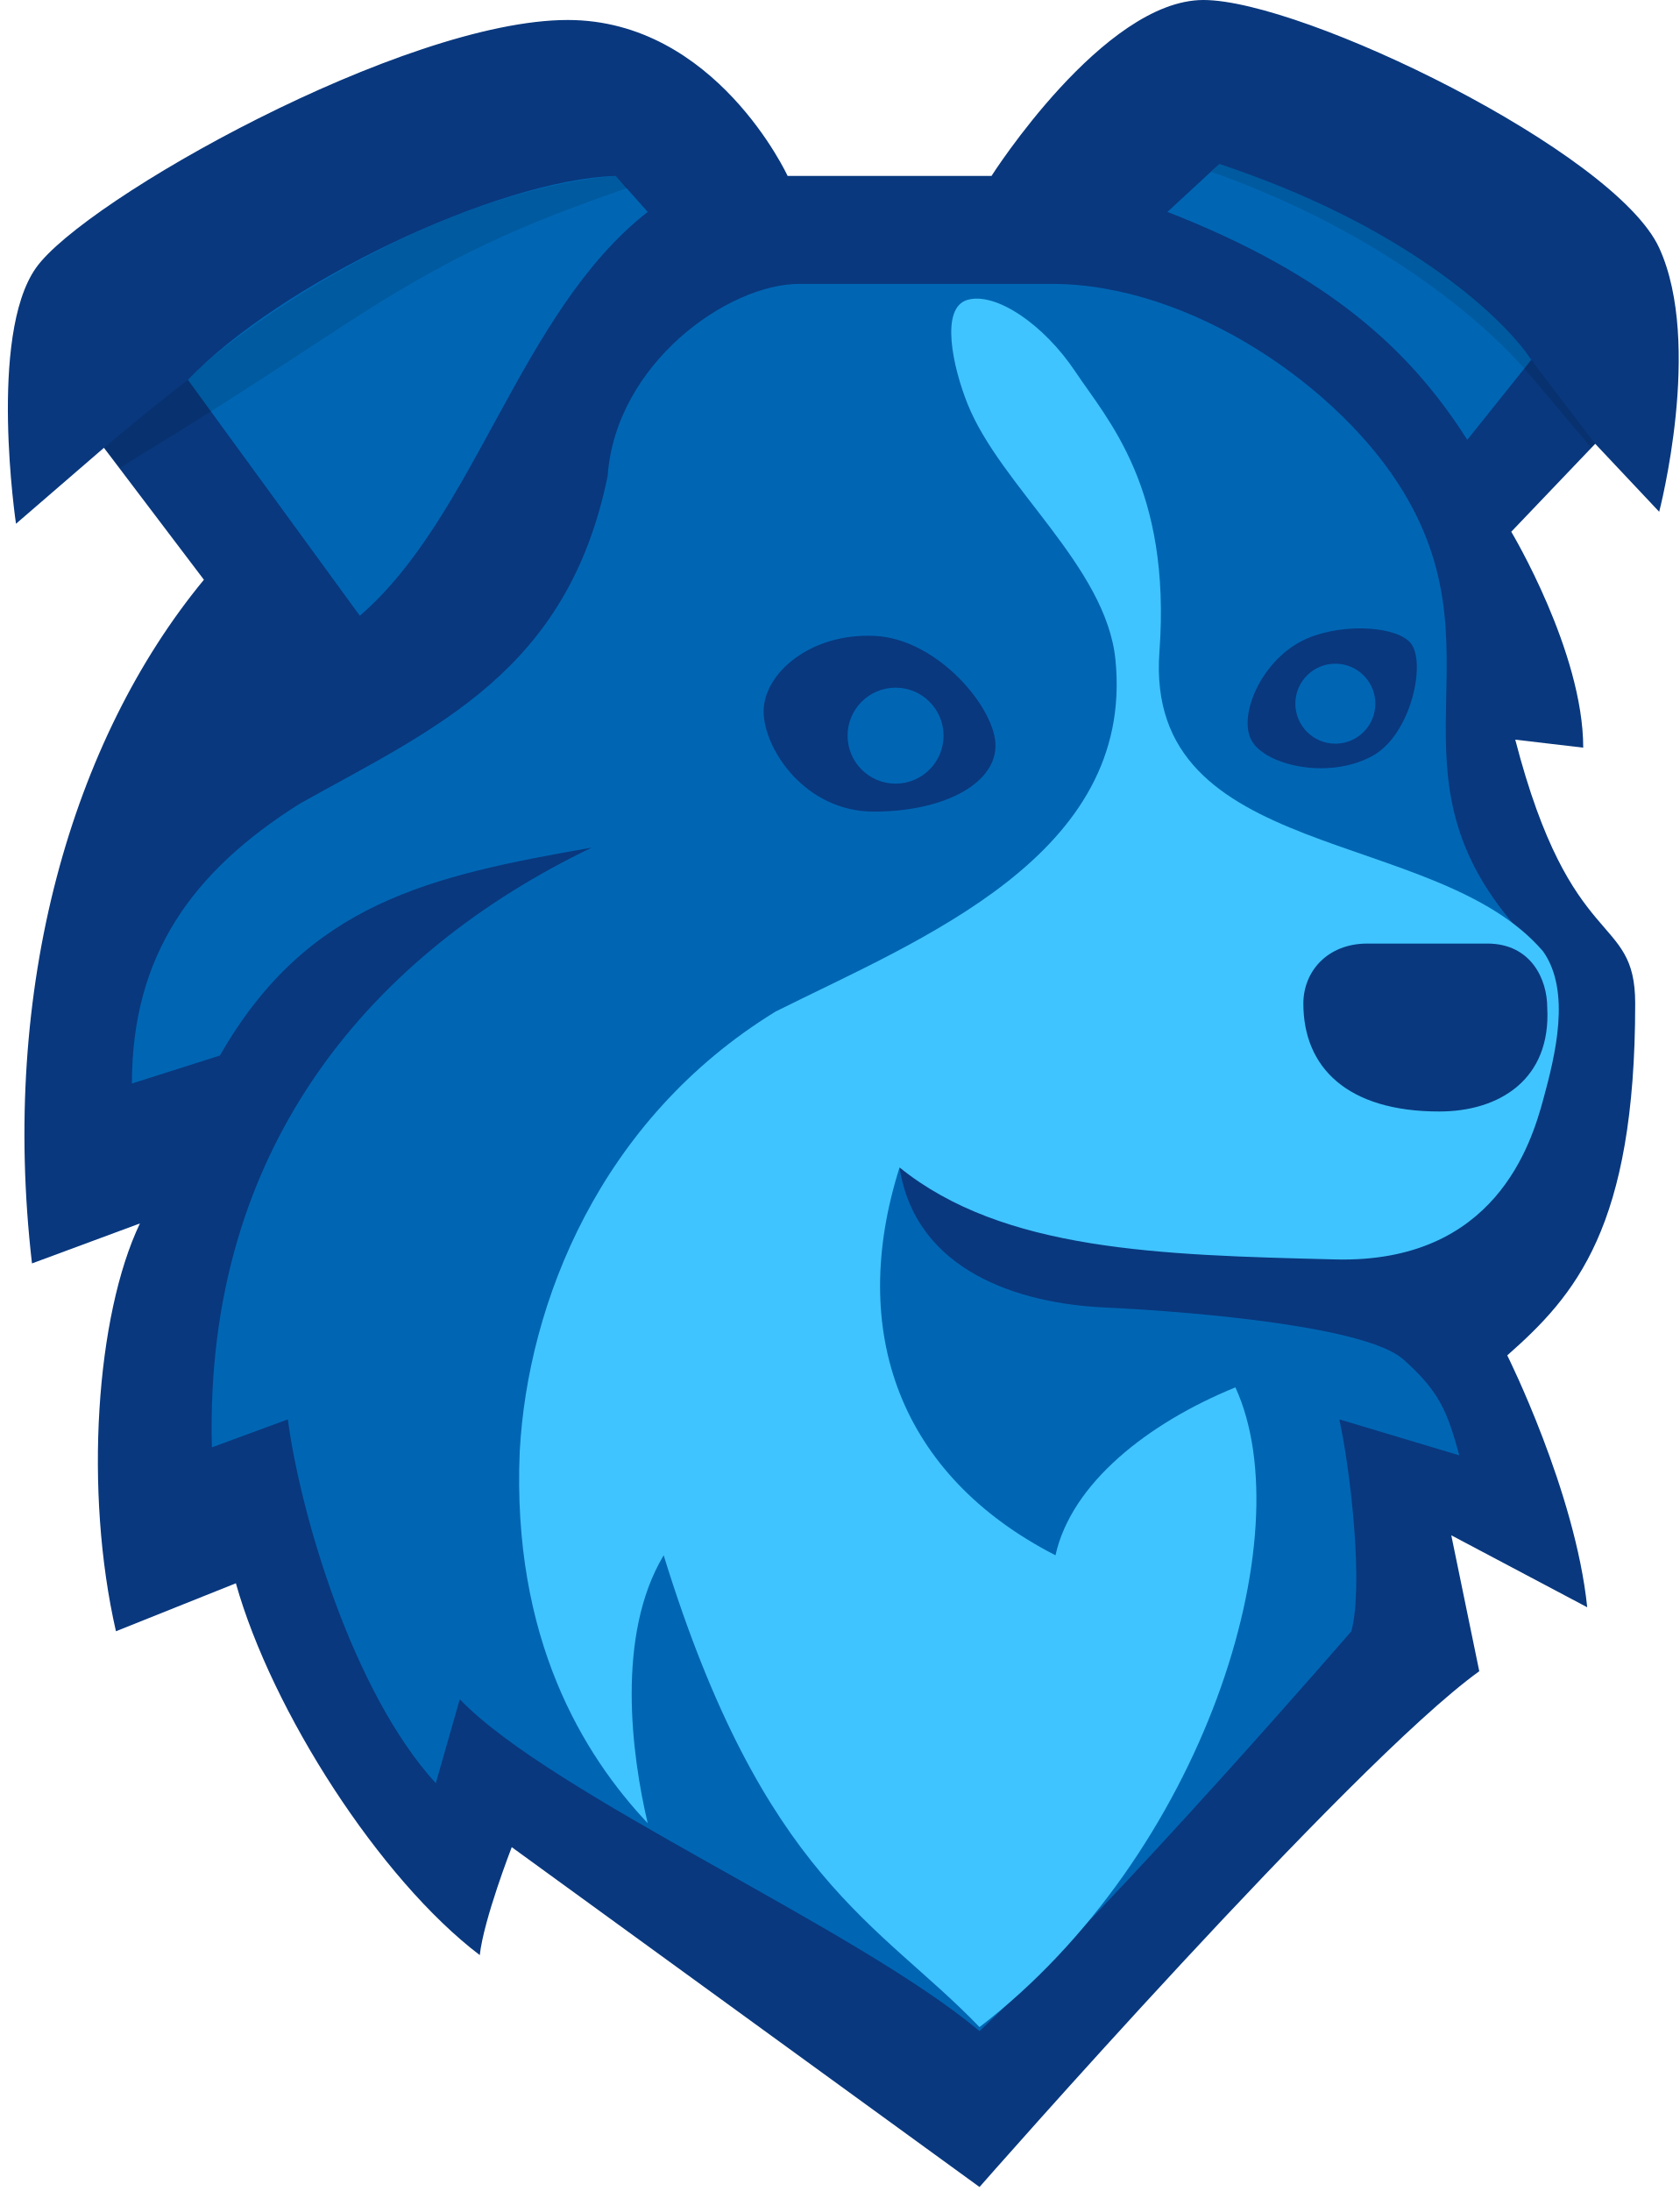
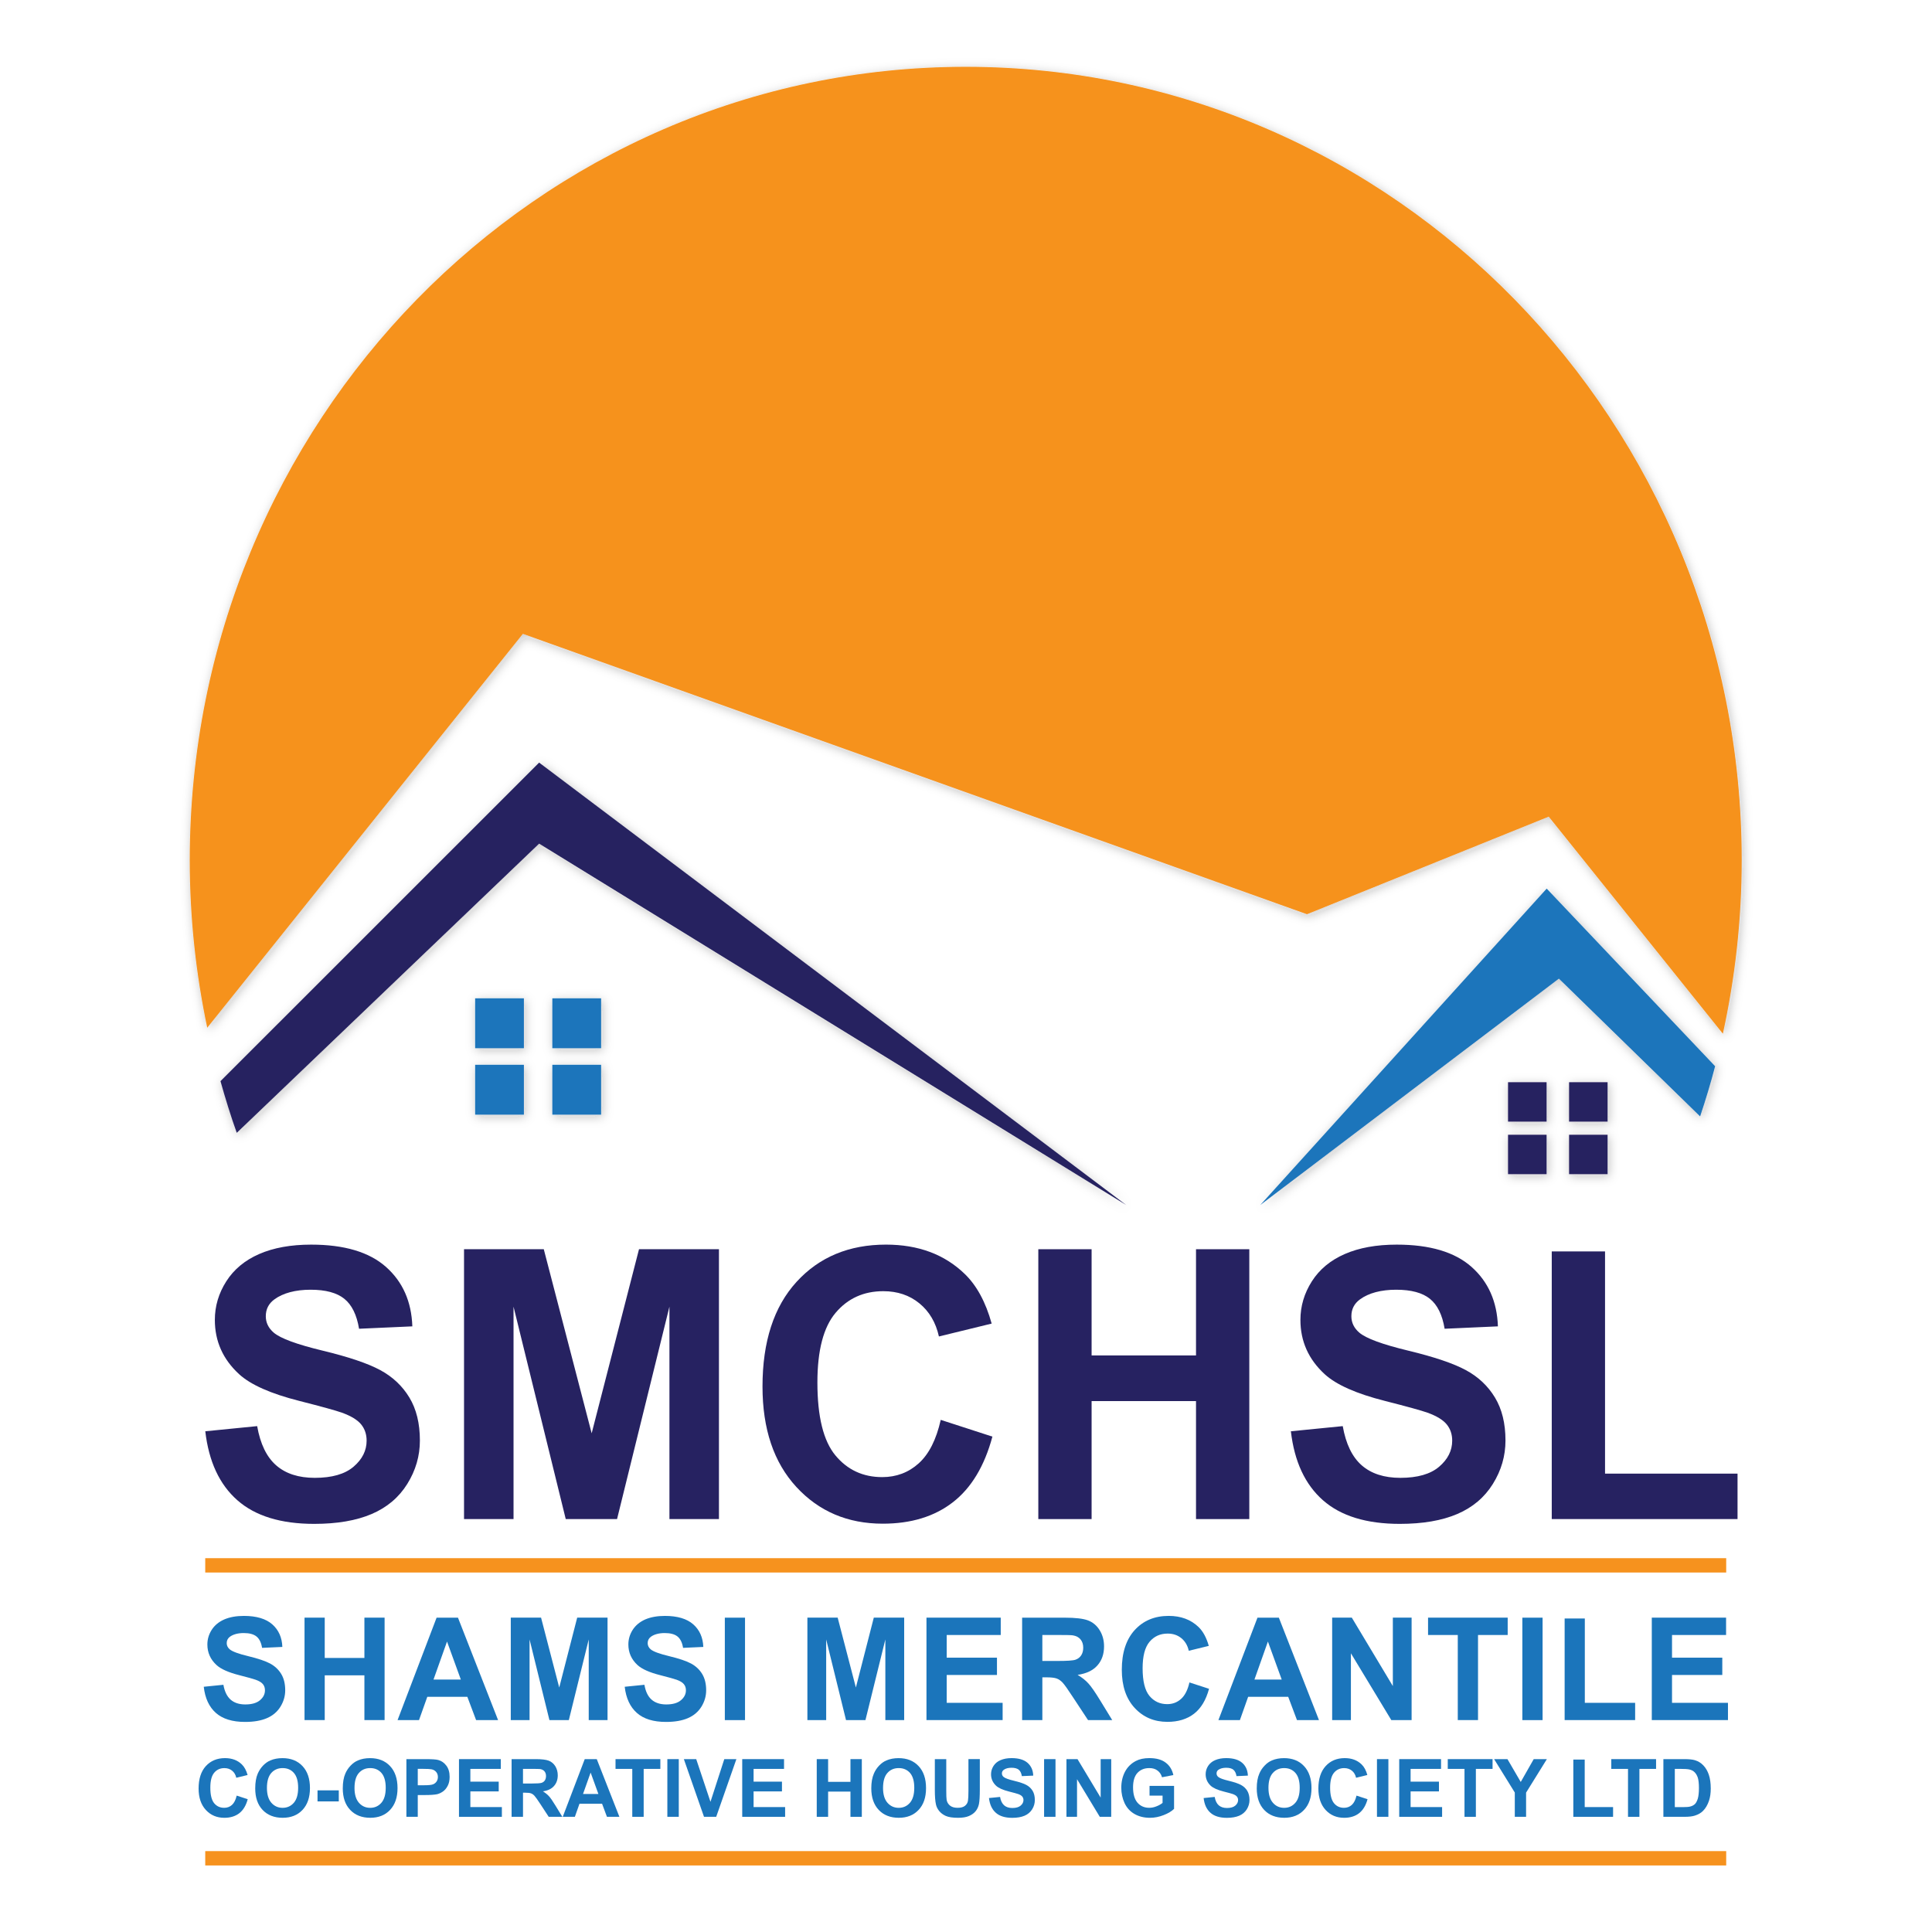
- <svg xmlns="http://www.w3.org/2000/svg" width="210" height="274" viewBox="0 0 210 274" fill="none">
-   <path d="M64 231L122.5 273.5C122.5 273.5 169 220.5 185 209L181.5 192L198.5 201C197 186.5 188.5 169.5 188.5 169.5C197 162 204.5 153.5 204.5 125.5C204.5 114 196.5 119.5 189.5 92.5L198 93.5C198 81.5 189 66.5 189 66.5L199.5 55.5L207.5 64C207.5 64 213 43 207.5 31C202 19 163 0 150.5 0C138 0 124 22 124 22H98.5C98.5 22 89.5 2.5 71 2.5C50.5 2.5 10.5 25 4.5 33.5C-1.5 42 2 65.5 2 65.5L13 56L25.5 72.5C9 92.5 -7.58171e-05 123.5 4 158L17.5 153C12 164.5 10.5 186.5 14.5 204L29.5 198C34 214 47.5 235 60 244.5C60.5 240 64 231 64 231Z" fill="#09387E" />
-   <path d="M81 26.5C65 39 59.5 64.5 45 77L23.5 47.5C35 35.5 62 22.5 77 22L81 26.5Z" fill="#0066B4" />
-   <path d="M152.5 20.5C175 28 187.5 39 191.5 45L183.5 55C176.5 44 166.5 34.5 146 26.5L152.5 20.5Z" fill="#0066B4" />
-   <path d="M57.5 212.5C69 224.5 107 241 122.5 254C140.5 237 169 204 169 204C170.5 198.5 169 184.5 167.5 177.5L182.5 182C181 176.5 180 174 175.5 170C171 166 150.542 164.097 138 163.5C127.5 163 114.5 159 112.5 146C124 147 122 153.5 132.5 154.5L167.5 157C175.5 158 191.5 151 194.5 128.5L192.5 119C171 98 188.5 83 175.5 61.5C167.632 48.487 149 35.5 131.5 35.5H100C91 35.5 77 45.5 76 59.5C71 84 54.5 91 37.5 100.5C24 109 16.5 119.5 16.5 135.5L27.5 132C38.41 112.908 53.748 109.544 74 106C47 119 25.5 143 26.5 181L36 177.5C37.5 189 44 211.5 54.5 223L57.5 212.5Z" fill="#0066B4" />
-   <path d="M83 194.5C95.5 235 110 240.5 122.5 253.5C150.5 232 163 192 154.5 173.5C143.5 178 134 185.5 132 194.5C112.5 184.5 106 166.5 112.5 146C125.452 156.462 145.091 156.952 166.761 157.494L167 157.5C187 158 191.5 143 193 137.5C194.5 132 196.5 124 193 119C179.622 103.295 143.065 107.948 145 81.5C146.5 61 138.5 52.5 134.5 46.5C130.5 40.5 124.5 36.5 121 37.5C117.5 38.5 119.2 46 121 50.5C125.135 60.839 138.333 70.826 139.5 82.5C141.95 107 115.073 117.463 97 126.5C75 140 66 163 65 181.5C64 205 73 219.5 81 228C79 219.5 77 204.5 83 194.5Z" fill="#40C4FF" />
-   <path d="M163 125.5C163 133.5 168.5 139 180 139C187.5 139 194 135 193.5 126C193.5 122.5 191.5 118 186 118H171C166 118 163 121.5 163 125.5Z" fill="#09387E" />
-   <path d="M23.5 47.5C20.3 49.9 15.167 54.167 13 56L15 58.5C24 53 28.5 50.2 42.5 41C56.5 31.8 65.5 28 78.5 23.5L77 22C53.5 24 28.5 42 23.5 47.5Z" fill="black" fill-opacity="0.12" />
-   <path d="M191.5 45L199.5 55.5L199 56L191 46.5C184 38.5 170.5 28.203 151.5 21.5L152.5 20.5C160.5 23 182.5 32 191.5 45Z" fill="black" fill-opacity="0.12" />
-   <path d="M109.281 80.015C101.528 79.695 96 84.556 96 88.961C96 93.366 100.954 101 109.281 101C117.609 101 123.886 97.772 123.999 93.366C124.112 88.961 117.035 80.335 109.281 80.015Z" fill="#09387E" />
-   <path d="M109.281 80.015C101.528 79.695 96 84.556 96 88.961C96 93.366 100.954 101 109.281 101C117.609 101 123.886 97.772 123.999 93.366C124.112 88.961 117.035 80.335 109.281 80.015Z" stroke="#09387E" />
-   <path d="M162.957 80.645C158.105 83.18 155.508 89.44 156.906 92.262C158.304 95.084 165.851 97.036 171.288 94.16C176.121 91.604 177.861 82.489 175.904 80.595C173.946 78.701 167.182 78.438 162.957 80.645Z" fill="#09387E" />
-   <path d="M162.957 80.645C158.105 83.18 155.508 89.44 156.906 92.262C158.304 95.084 165.851 97.036 171.288 94.16C176.121 91.604 177.861 82.489 175.904 80.595C173.946 78.701 167.182 78.438 162.957 80.645Z" stroke="#09387E" />
-   <circle cx="112" cy="92" r="6" fill="#0066B4" />
-   <path d="M172 88C172 90.761 169.761 93 167 93C164.239 93 162 90.761 162 88C162 85.239 164.239 83 167 83C169.761 83 172 85.239 172 88Z" fill="#0066B4" />
+ <svg xmlns="http://www.w3.org/2000/svg" id="Layer_1" data-name="Layer 1" viewBox="0 0 2000 2000">
+   <defs>
+     <style>
+       .cls-1 {
+         filter: url(#drop-shadow-3);
+       }
+ 
+       .cls-1, .cls-2, .cls-3, .cls-4, .cls-5, .cls-6 {
+         stroke-width: 0px;
+       }
+ 
+       .cls-1, .cls-3 {
+         fill: #1b75bb;
+       }
+ 
+       .cls-7 {
+         filter: url(#drop-shadow-4);
+       }
+ 
+       .cls-2 {
+         filter: url(#drop-shadow-1);
+       }
+ 
+       .cls-2, .cls-6 {
+         fill: #262261;
+       }
+ 
+       .cls-8 {
+         filter: url(#drop-shadow-5);
+       }
+ 
+       .cls-4 {
+         filter: url(#drop-shadow-2);
+       }
+ 
+       .cls-4, .cls-5 {
+         fill: #f6921e;
+       }
+     </style>
+     <filter id="drop-shadow-1" filterUnits="userSpaceOnUse">
+       <feOffset dx="1.44" dy="2.16" />
+       <feGaussianBlur result="blur" stdDeviation="5.04" />
+       <feFlood flood-color="#231f20" flood-opacity=".25" />
+       <feComposite in2="blur" operator="in" />
+       <feComposite in="SourceGraphic" />
+     </filter>
+     <filter id="drop-shadow-2" filterUnits="userSpaceOnUse">
+       <feOffset dx="1.44" dy="2.16" />
+       <feGaussianBlur result="blur-2" stdDeviation="5.04" />
+       <feFlood flood-color="#231f20" flood-opacity=".25" />
+       <feComposite in2="blur-2" operator="in" />
+       <feComposite in="SourceGraphic" />
+     </filter>
+     <filter id="drop-shadow-3" filterUnits="userSpaceOnUse">
+       <feOffset dx="1.44" dy="2.16" />
+       <feGaussianBlur result="blur-3" stdDeviation="5.04" />
+       <feFlood flood-color="#231f20" flood-opacity=".25" />
+       <feComposite in2="blur-3" operator="in" />
+       <feComposite in="SourceGraphic" />
+     </filter>
+     <filter id="drop-shadow-4" filterUnits="userSpaceOnUse">
+       <feOffset dx="1.44" dy="2.16" />
+       <feGaussianBlur result="blur-4" stdDeviation="5.04" />
+       <feFlood flood-color="#231f20" flood-opacity=".25" />
+       <feComposite in2="blur-4" operator="in" />
+       <feComposite in="SourceGraphic" />
+     </filter>
+     <filter id="drop-shadow-5" filterUnits="userSpaceOnUse">
+       <feOffset dx="1.44" dy="2.16" />
+       <feGaussianBlur result="blur-5" stdDeviation="5.04" />
+       <feFlood flood-color="#231f20" flood-opacity=".25" />
+       <feComposite in2="blur-5" operator="in" />
+       <feComposite in="SourceGraphic" />
+     </filter>
+   </defs>
+   <g>
+     <path class="cls-3" d="m210.93,1746.13l20.33-2.05c1.24,7.02,3.78,12.12,7.5,15.4,3.74,3.28,8.82,4.95,15.15,4.95,6.76,0,11.85-1.47,15.26-4.39,3.43-2.9,5.11-6.31,5.11-10.23,0-2.48-.69-4.67-2.11-6.39-1.44-1.77-3.97-3.31-7.54-4.57-2.47-.89-8.07-2.42-16.78-4.67-11.22-2.83-19.11-6.34-23.65-10.49-6.35-5.8-9.53-12.92-9.53-21.31,0-5.43,1.48-10.45,4.48-15.17,2.98-4.67,7.32-8.25,12.94-10.74,5.65-2.45,12.42-3.69,20.38-3.69,13.06,0,22.84,2.96,29.41,8.75,6.6,5.84,10.05,13.64,10.4,23.37l-20.98.96c-.89-5.47-2.81-9.37-5.76-11.76-2.95-2.39-7.36-3.57-13.24-3.57s-10.85,1.3-14.32,3.83c-2.19,1.67-3.29,3.84-3.29,6.59,0,2.48,1.04,4.67,3.11,6.42,2.65,2.27,9.07,4.67,19.24,7.1,10.18,2.47,17.69,5,22.6,7.63,4.88,2.63,8.7,6.23,11.48,10.77,2.75,4.54,4.13,10.19,4.13,16.9,0,6.05-1.68,11.74-4.97,17.06-3.31,5.3-7.98,9.25-14,11.81-6.04,2.6-13.54,3.89-22.56,3.89-13.14,0-23.19-3.09-30.22-9.3-7.03-6.21-11.23-15.23-12.57-27.08" />
+     <polygon class="cls-3" points="315.25 1780.62 315.25 1674.58 336.16 1674.58 336.16 1716.31 377.23 1716.31 377.23 1674.58 398.13 1674.58 398.13 1780.62 377.23 1780.62 377.23 1734.29 336.16 1734.29 336.16 1780.62 315.25 1780.62" />
+     <path class="cls-3" d="m515.6,1780.62h-22.75l-9.07-24.09h-41.44l-8.58,24.09h-22.19l40.39-106.01h22.13l41.51,106.01Zm-38.54-41.93l-14.3-39.37-14,39.37h28.31Z" />
+     <polygon class="cls-3" points="528.76 1780.62 528.76 1674.58 560.11 1674.58 578.91 1746.92 597.51 1674.58 628.92 1674.58 628.92 1780.62 609.45 1780.62 609.45 1697.15 588.86 1780.62 568.76 1780.62 548.2 1697.15 548.2 1780.62 528.76 1780.62" />
+     <path class="cls-3" d="m646.72,1746.13l20.38-2.05c1.22,7.02,3.69,12.12,7.45,15.4,3.73,3.28,8.82,4.95,15.16,4.95,6.75,0,11.85-1.47,15.23-4.39,3.42-2.9,5.13-6.31,5.13-10.23,0-2.48-.69-4.67-2.15-6.39-1.42-1.77-3.97-3.31-7.51-4.57-2.47-.89-8.04-2.42-16.77-4.67-11.25-2.83-19.08-6.34-23.64-10.49-6.34-5.8-9.52-12.92-9.52-21.31,0-5.43,1.48-10.45,4.47-15.17,3.01-4.67,7.34-8.25,12.93-10.74,5.69-2.45,12.47-3.69,20.42-3.69,13.02,0,22.83,2.96,29.37,8.75,6.6,5.84,10.02,13.64,10.4,23.37l-20.97.96c-.85-5.47-2.8-9.37-5.73-11.76-2.95-2.39-7.41-3.57-13.27-3.57s-10.85,1.3-14.3,3.83c-2.22,1.67-3.33,3.84-3.33,6.59,0,2.48,1.04,4.67,3.09,6.42,2.64,2.27,9.07,4.67,19.26,7.1,10.17,2.47,17.72,5,22.6,7.63,4.87,2.63,8.69,6.23,11.46,10.77,2.75,4.54,4.14,10.19,4.14,16.9,0,6.05-1.66,11.74-4.95,17.06-3.32,5.3-8.01,9.25-14.01,11.81-6.04,2.6-13.54,3.89-22.6,3.89-13.07,0-23.16-3.09-30.14-9.3-7.04-6.21-11.26-15.23-12.62-27.08" />
+     <rect class="cls-3" x="750.34" y="1674.61" width="20.9" height="106.04" />
+     <polygon class="cls-3" points="835.81 1780.62 835.81 1674.58 867.16 1674.58 886 1746.92 904.55 1674.58 936 1674.58 936 1780.62 916.51 1780.62 916.51 1697.15 895.91 1780.62 875.79 1780.62 855.26 1697.15 855.26 1780.62 835.81 1780.62" />
+     <polygon class="cls-3" points="959.08 1780.62 959.08 1674.58 1035.96 1674.58 1035.96 1692.54 980.03 1692.54 980.03 1716.02 1032.06 1716.02 1032.06 1733.93 980.03 1733.93 980.03 1762.77 1037.92 1762.77 1037.92 1780.62 959.08 1780.62" />
+     <path class="cls-3" d="m1058.1,1780.62v-106.01h44.08c11.08,0,19.13.94,24.16,2.84,5.02,1.91,9.03,5.29,12.05,10.17,3.02,4.86,4.52,10.45,4.52,16.71,0,7.94-2.28,14.53-6.86,19.7-4.57,5.21-11.41,8.45-20.51,9.8,4.53,2.68,8.26,5.65,11.2,8.91,2.95,3.23,6.89,8.93,11.96,17.2l12.65,20.68h-25.03l-15.18-23.05c-5.35-8.25-9.06-13.46-11.01-15.6-2-2.15-4.1-3.62-6.32-4.41-2.19-.78-5.71-1.19-10.54-1.19h-4.23v44.25h-20.93Zm20.93-61.2h15.5c10.05,0,16.29-.4,18.81-1.29,2.5-.85,4.44-2.37,5.88-4.47,1.4-2.15,2.14-4.76,2.14-7.97,0-3.54-.98-6.43-2.83-8.62-1.84-2.2-4.47-3.58-7.89-4.15-1.67-.29-6.8-.39-15.24-.39h-16.37v26.89Z" />
+     <path class="cls-3" d="m1231.3,1741.65l20.29,6.59c-3.12,11.56-8.27,20.19-15.51,25.79-7.25,5.61-16.43,8.43-27.53,8.43-13.8,0-25.1-4.82-33.97-14.44-8.88-9.61-13.29-22.8-13.29-39.48,0-17.61,4.47-31.33,13.35-41.11,8.93-9.76,20.65-14.66,35.16-14.66,12.68,0,22.98,3.85,30.92,11.5,4.7,4.54,8.2,11.04,10.61,19.54l-20.71,5.07c-1.23-5.5-3.8-9.86-7.67-13.02-3.93-3.21-8.61-4.78-14.22-4.78-7.68,0-13.93,2.82-18.68,8.45-4.82,5.68-7.22,14.78-7.22,27.43,0,13.39,2.37,22.94,7.07,28.62,4.77,5.7,10.85,8.54,18.39,8.54,5.59,0,10.37-1.8,14.37-5.43,4-3.58,6.9-9.32,8.63-17.06" />
+     <path class="cls-3" d="m1365.41,1780.62h-22.79l-9.07-24.09h-41.47l-8.54,24.09h-22.23l40.42-106.01h22.14l41.52,106.01Zm-38.58-41.93l-14.3-39.37-13.95,39.37h28.25Z" />
+     <polygon class="cls-3" points="1379.05 1780.62 1379.05 1674.58 1399.39 1674.58 1441.87 1745.41 1441.87 1674.58 1461.29 1674.58 1461.29 1780.62 1440.27 1780.62 1398.46 1711.48 1398.46 1780.62 1379.05 1780.62" />
+     <polygon class="cls-3" points="1509.09 1780.62 1509.09 1692.54 1478.32 1692.54 1478.32 1674.58 1560.75 1674.58 1560.75 1692.54 1530.04 1692.54 1530.04 1780.62 1509.09 1780.62" />
+     <rect class="cls-3" x="1575.93" y="1674.61" width="20.95" height="106.04" />
+     <polygon class="cls-3" points="1619.71 1780.62 1619.71 1675.46 1640.6 1675.46 1640.6 1762.77 1692.69 1762.77 1692.69 1780.62 1619.71 1780.62" />
+     <polygon class="cls-3" points="1709.93 1780.62 1709.93 1674.58 1786.83 1674.58 1786.83 1692.54 1730.87 1692.54 1730.87 1716.02 1782.91 1716.02 1782.91 1733.93 1730.87 1733.93 1730.87 1762.77 1788.78 1762.77 1788.78 1780.62 1709.93 1780.62" />
+     <path class="cls-3" d="m245.02,1858.81l11.42,3.71c-1.72,6.52-4.66,11.35-8.73,14.53-4.11,3.15-9.25,4.73-15.5,4.73-7.77,0-14.14-2.71-19.13-8.13-4.99-5.43-7.49-12.79-7.49-22.19,0-9.95,2.5-17.71,7.49-23.21,5.05-5.48,11.65-8.25,19.81-8.25,7.18,0,13.01,2.17,17.44,6.49,2.64,2.56,4.63,6.24,5.99,10.99l-11.73,2.85c-.66-3.09-2.09-5.53-4.31-7.32-2.17-1.76-4.81-2.67-8-2.67-4.33,0-7.83,1.58-10.5,4.73-2.72,3.22-4.05,8.36-4.05,15.49,0,7.52,1.33,12.88,3.97,16.12,2.67,3.19,6.11,4.76,10.38,4.76,3.14,0,5.79-.96,8.07-3,2.25-2.03,3.88-5.28,4.86-9.61" />
+     <path class="cls-3" d="m264.21,1851.27c0-6.08.85-11.19,2.64-15.32,1.36-3.03,3.14-5.8,5.43-8.2,2.34-2.42,4.81-4.2,7.59-5.35,3.6-1.58,7.79-2.38,12.58-2.38,8.62,0,15.48,2.71,20.65,8.17,5.17,5.45,7.77,13.1,7.77,22.8s-2.6,17.17-7.71,22.62c-5.12,5.46-11.97,8.16-20.57,8.16s-15.59-2.71-20.73-8.13c-5.15-5.43-7.66-12.89-7.66-22.38m12.13-.41c0,6.78,1.55,11.88,4.57,15.35,3.08,3.52,6.98,5.26,11.66,5.26s8.57-1.74,11.59-5.2c2.99-3.47,4.49-8.63,4.49-15.58s-1.48-11.94-4.41-15.34c-2.92-3.35-6.81-5.02-11.67-5.02s-8.75,1.72-11.75,5.08c-2.99,3.43-4.48,8.57-4.48,15.45" />
+     <rect class="cls-3" x="328.7" y="1853.37" width="22.02" height="11.44" />
+     <path class="cls-3" d="m354.85,1851.27c0-6.08.86-11.19,2.65-15.32,1.34-3.03,3.13-5.8,5.46-8.2,2.3-2.42,4.78-4.2,7.54-5.35,3.64-1.58,7.83-2.38,12.59-2.38,8.62,0,15.5,2.71,20.65,8.17,5.17,5.45,7.78,13.1,7.78,22.8s-2.58,17.17-7.72,22.62c-5.1,5.46-11.96,8.16-20.53,8.16s-15.6-2.71-20.72-8.13c-5.18-5.43-7.71-12.89-7.71-22.38m12.14-.41c0,6.78,1.55,11.88,4.57,15.35,3.07,3.52,6.97,5.26,11.66,5.26s8.55-1.74,11.58-5.2c3.01-3.47,4.51-8.63,4.51-15.58s-1.5-11.94-4.42-15.34c-2.94-3.35-6.81-5.02-11.67-5.02s-8.77,1.72-11.73,5.08c-3.02,3.43-4.49,8.57-4.49,15.45" />
+     <path class="cls-3" d="m420.7,1880.75v-59.71h18.94c7.14,0,11.84.27,14.01.89,3.37.9,6.15,2.85,8.41,5.85,2.27,2.99,3.39,6.86,3.39,11.62,0,3.66-.66,6.76-1.98,9.24-1.28,2.51-2.94,4.49-4.91,5.9-2.04,1.42-4.08,2.37-6.14,2.84-2.81.54-6.87.84-12.24.84h-7.71v22.52h-11.77Zm11.77-49.63v16.97h6.48c4.64,0,7.76-.31,9.31-.96,1.55-.59,2.8-1.61,3.69-2.92.89-1.32,1.36-2.85,1.36-4.64,0-2.16-.65-3.96-1.88-5.35-1.27-1.43-2.85-2.3-4.79-2.66-1.34-.27-4.18-.44-8.43-.44h-5.75Z" />
+     <polygon class="cls-3" points="475.14 1880.77 475.14 1821.04 518.42 1821.04 518.42 1831.15 486.92 1831.15 486.92 1844.36 516.27 1844.36 516.27 1854.45 486.92 1854.45 486.92 1870.68 519.54 1870.68 519.54 1880.77 475.14 1880.77" />
+     <path class="cls-3" d="m529.6,1880.77v-59.73h24.83c6.22,0,10.77.54,13.6,1.61,2.81,1.07,5.08,2.99,6.83,5.73,1.66,2.74,2.53,5.86,2.53,9.39,0,4.48-1.3,8.19-3.89,11.1-2.53,2.93-6.41,4.79-11.53,5.51,2.53,1.53,4.65,3.22,6.29,5.02,1.67,1.83,3.95,5.08,6.73,9.71l7.14,11.66h-14.11l-8.5-13.01c-3.03-4.64-5.13-7.54-6.23-8.76-1.12-1.21-2.32-2.06-3.55-2.49-1.25-.49-3.24-.7-5.95-.7h-2.38v24.96h-11.8Zm11.8-34.48h8.74c5.66,0,9.19-.24,10.6-.74,1.41-.49,2.52-1.32,3.3-2.51.77-1.21,1.19-2.68,1.19-4.51,0-1.99-.55-3.58-1.57-4.85-1.04-1.23-2.51-2.02-4.46-2.35-.94-.12-3.84-.19-8.59-.19h-9.21v15.14Z" />
+     <path class="cls-3" d="m641.21,1880.77h-12.9l-5.05-13.57h-23.37l-4.8,13.57h-12.54l22.77-59.73h12.45l23.43,59.73Zm-21.75-23.64l-8.04-22.18-7.88,22.18h15.93Z" />
+     <polygon class="cls-3" points="654.53 1880.77 654.53 1831.15 637.19 1831.15 637.19 1821.04 683.59 1821.04 683.59 1831.15 666.33 1831.15 666.33 1880.77 654.53 1880.77" />
+     <rect class="cls-3" x="690.84" y="1821.04" width="11.83" height="59.71" />
+     <polygon class="cls-3" points="728.79 1880.77 707.93 1821.04 720.72 1821.04 735.48 1865.23 749.79 1821.04 762.31 1821.04 741.41 1880.77 728.79 1880.77" />
+     <polygon class="cls-3" points="768.35 1880.77 768.35 1821.04 811.63 1821.04 811.63 1831.15 780.11 1831.15 780.11 1844.36 809.48 1844.36 809.48 1854.45 780.11 1854.45 780.11 1870.68 812.75 1870.68 812.75 1880.77 768.35 1880.77" />
+     <polygon class="cls-3" points="845.49 1880.77 845.49 1821.04 857.26 1821.04 857.26 1844.56 880.39 1844.56 880.39 1821.04 892.15 1821.04 892.15 1880.77 880.39 1880.77 880.39 1854.65 857.26 1854.65 857.26 1880.77 845.49 1880.77" />
+     <path class="cls-3" d="m901.96,1851.27c0-6.08.88-11.19,2.7-15.32,1.31-3.03,3.1-5.8,5.42-8.2,2.31-2.42,4.77-4.2,7.55-5.35,3.63-1.58,7.83-2.38,12.59-2.38,8.64,0,15.5,2.71,20.65,8.17,5.18,5.45,7.76,13.1,7.76,22.8s-2.55,17.17-7.71,22.62c-5.11,5.46-11.94,8.16-20.53,8.16s-15.61-2.71-20.71-8.13c-5.15-5.43-7.72-12.89-7.72-22.38m12.16-.41c0,6.78,1.53,11.88,4.56,15.35,3.09,3.52,6.97,5.26,11.66,5.26s8.57-1.74,11.6-5.2c3.01-3.47,4.51-8.63,4.51-15.58s-1.5-11.94-4.39-15.34c-2.97-3.35-6.86-5.02-11.72-5.02s-8.75,1.72-11.72,5.08c-3.02,3.43-4.49,8.57-4.49,15.45" />
+     <path class="cls-3" d="m967.75,1821.04h11.82v32.33c0,5.14.12,8.45.4,9.97.48,2.46,1.72,4.45,3.63,5.93,1.91,1.48,4.49,2.16,7.78,2.16s5.86-.65,7.57-2.07c1.71-1.38,2.72-3.09,3.07-5.14.32-2.02.51-5.41.51-10.14v-33.05h11.78v31.36c0,7.19-.31,12.23-.93,15.23-.64,2.93-1.82,5.44-3.54,7.47-1.7,2.05-4,3.65-6.89,4.89-2.83,1.21-6.61,1.8-11.21,1.8-5.58,0-9.81-.67-12.72-1.95-2.88-1.32-5.18-3.07-6.84-5.15-1.66-2.13-2.78-4.31-3.26-6.64-.81-3.44-1.18-8.45-1.18-15.13v-31.87Z" />
+     <path class="cls-3" d="m1023.78,1861.32l11.49-1.14c.66,3.95,2.12,6.82,4.2,8.68,2.1,1.85,4.94,2.77,8.51,2.77,3.83,0,6.67-.83,8.6-2.47,1.94-1.64,2.91-3.55,2.91-5.77,0-1.36-.4-2.6-1.23-3.58-.77-1-2.18-1.86-4.23-2.62-1.37-.47-4.5-1.35-9.43-2.59-6.33-1.59-10.79-3.58-13.32-5.89-3.57-3.3-5.36-7.31-5.36-12.04,0-3.07.86-5.9,2.53-8.55,1.69-2.63,4.06-4.67,7.27-6.01,3.21-1.4,7.02-2.12,11.5-2.12,7.31,0,12.85,1.66,16.56,4.94,3.7,3.29,5.66,7.69,5.81,13.19l-11.78.51c-.5-3.07-1.55-5.27-3.23-6.63-1.66-1.35-4.13-2.02-7.52-2.02s-6.07.73-8.01,2.15c-1.23.94-1.88,2.18-1.88,3.71,0,1.42.57,2.63,1.75,3.63,1.49,1.29,5.12,2.63,10.85,4,5.74,1.4,9.99,2.81,12.71,4.3,2.78,1.48,4.9,3.52,6.47,6.05,1.55,2.59,2.3,5.77,2.3,9.54,0,3.43-.87,6.59-2.75,9.62-1.9,2.96-4.49,5.21-7.91,6.66-3.36,1.43-7.65,2.18-12.67,2.18-7.4,0-13.08-1.73-17.02-5.23-4.01-3.48-6.34-8.58-7.12-15.27" />
+     <rect class="cls-3" x="1080.84" y="1821.04" width="11.81" height="59.71" />
+     <polygon class="cls-3" points="1103.99 1880.77 1103.99 1821.04 1115.43 1821.04 1139.4 1860.91 1139.4 1821.04 1150.33 1821.04 1150.33 1880.77 1138.5 1880.77 1114.94 1841.81 1114.94 1880.77 1103.99 1880.77" />
+     <path class="cls-3" d="m1190,1858.81v-10.07h25.39v23.78c-2.47,2.46-6.04,4.63-10.73,6.45-4.69,1.85-9.43,2.81-14.24,2.81-6.11,0-11.42-1.33-15.97-3.94-4.56-2.6-7.96-6.37-10.28-11.22-2.24-4.89-3.42-10.21-3.42-15.93,0-6.23,1.3-11.75,3.82-16.57,2.59-4.85,6.3-8.57,11.22-11.14,3.74-1.98,8.41-2.99,14-2.99,7.22,0,12.9,1.58,16.95,4.7,4.09,3.09,6.74,7.38,7.91,12.85l-11.73,2.27c-.84-2.92-2.37-5.26-4.65-6.93-2.25-1.74-5.08-2.56-8.48-2.56-5.18,0-9.25,1.67-12.35,5.02-3,3.31-4.51,8.29-4.51,14.87,0,7.08,1.55,12.39,4.6,15.93,3.11,3.55,7.14,5.28,12.13,5.28,2.47,0,4.94-.46,7.41-1.48,2.5-.93,4.62-2.16,6.41-3.55v-7.58h-13.49Z" />
+     <path class="cls-3" d="m1245.98,1861.32l11.47-1.14c.67,3.95,2.09,6.82,4.19,8.68,2.12,1.85,4.99,2.77,8.54,2.77,3.82,0,6.66-.83,8.6-2.47,1.91-1.64,2.89-3.55,2.89-5.77,0-1.36-.43-2.6-1.23-3.58-.8-1-2.21-1.86-4.24-2.62-1.36-.47-4.5-1.35-9.43-2.59-6.28-1.59-10.77-3.58-13.32-5.89-3.57-3.3-5.36-7.31-5.36-12.04,0-3.07.84-5.9,2.52-8.55,1.73-2.63,4.13-4.67,7.29-6.01,3.21-1.4,7.03-2.12,11.51-2.12,7.32,0,12.85,1.66,16.57,4.94,3.69,3.29,5.64,7.69,5.83,13.19l-11.78.51c-.52-3.07-1.6-5.27-3.27-6.63-1.63-1.35-4.14-2.02-7.46-2.02s-6.11.73-8.08,2.15c-1.23.94-1.84,2.18-1.84,3.71,0,1.42.58,2.63,1.75,3.63,1.51,1.29,5.08,2.63,10.83,4,5.74,1.4,9.99,2.81,12.72,4.3,2.76,1.48,4.91,3.52,6.49,6.05,1.53,2.59,2.31,5.77,2.31,9.54,0,3.43-.94,6.59-2.78,9.62-1.87,2.96-4.5,5.21-7.89,6.66-3.39,1.43-7.65,2.18-12.7,2.18-7.4,0-13.08-1.73-17.02-5.23-3.99-3.48-6.36-8.58-7.09-15.27" />
+     <path class="cls-3" d="m1300.99,1851.27c0-6.08.88-11.19,2.7-15.32,1.29-3.03,3.12-5.8,5.44-8.2,2.26-2.42,4.78-4.2,7.52-5.35,3.64-1.58,7.84-2.38,12.6-2.38,8.6,0,15.52,2.71,20.62,8.17,5.18,5.45,7.78,13.1,7.78,22.8s-2.54,17.17-7.72,22.62c-5.11,5.46-11.96,8.16-20.53,8.16s-15.61-2.71-20.71-8.13c-5.13-5.43-7.71-12.89-7.71-22.38m12.13-.41c0,6.78,1.58,11.88,4.59,15.35,3.04,3.52,6.93,5.26,11.66,5.26s8.52-1.74,11.56-5.2c3.02-3.47,4.53-8.63,4.53-15.58s-1.48-11.94-4.42-15.34c-2.96-3.35-6.84-5.02-11.67-5.02s-8.8,1.72-11.76,5.08c-3.03,3.43-4.5,8.57-4.5,15.45" />
+     <path class="cls-3" d="m1404.24,1858.81l11.43,3.71c-1.73,6.52-4.7,11.35-8.77,14.53-4.06,3.15-9.24,4.73-15.47,4.73-7.78,0-14.2-2.71-19.18-8.13-4.96-5.43-7.47-12.79-7.47-22.19,0-9.95,2.51-17.71,7.53-23.21,4.99-5.48,11.6-8.25,19.79-8.25,7.16,0,12.95,2.17,17.42,6.49,2.65,2.56,4.65,6.24,5.95,10.99l-11.66,2.85c-.71-3.09-2.12-5.53-4.31-7.32-2.2-1.76-4.84-2.67-8.01-2.67-4.32,0-7.84,1.58-10.48,4.73-2.71,3.22-4.07,8.36-4.07,15.49,0,7.52,1.37,12.88,4.02,16.12,2.65,3.19,6.07,4.76,10.31,4.76,3.12,0,5.84-.96,8.12-3,2.22-2.03,3.88-5.28,4.85-9.61" />
+     <rect class="cls-3" x="1425.43" y="1821.04" width="11.82" height="59.71" />
+     <polygon class="cls-3" points="1448.47 1880.77 1448.47 1821.04 1491.76 1821.04 1491.76 1831.15 1460.25 1831.15 1460.25 1844.36 1489.6 1844.36 1489.6 1854.45 1460.25 1854.45 1460.25 1870.68 1492.86 1870.68 1492.86 1880.77 1448.47 1880.77" />
+     <polygon class="cls-3" points="1516.05 1880.77 1516.05 1831.15 1498.72 1831.15 1498.72 1821.04 1545.09 1821.04 1545.09 1831.15 1527.82 1831.15 1527.82 1880.77 1516.05 1880.77" />
+     <polygon class="cls-3" points="1568.11 1880.77 1568.11 1855.62 1546.69 1821.04 1560.51 1821.04 1574.27 1844.68 1587.71 1821.04 1601.32 1821.04 1579.8 1855.72 1579.8 1880.77 1568.11 1880.77" />
+     <polygon class="cls-3" points="1628.7 1880.77 1628.7 1821.5 1640.48 1821.5 1640.48 1870.68 1669.85 1870.68 1669.85 1880.77 1628.7 1880.77" />
+     <polygon class="cls-3" points="1685.31 1880.77 1685.31 1831.15 1668 1831.15 1668 1821.04 1714.36 1821.04 1714.36 1831.15 1697.11 1831.15 1697.11 1880.77 1685.31 1880.77" />
+     <path class="cls-3" d="m1721.93,1821.04h21.6c4.88,0,8.57.38,11.1,1.13,3.43,1.05,6.38,2.86,8.82,5.51,2.44,2.63,4.32,5.85,5.56,9.65,1.28,3.84,1.96,8.52,1.96,14.15,0,4.89-.63,9.13-1.85,12.71-1.47,4.32-3.52,7.84-6.24,10.52-2.04,2.05-4.82,3.67-8.28,4.77-2.61.86-6.07,1.27-10.45,1.27h-22.22v-59.71Zm11.83,10.08v39.6h8.8c3.3,0,5.71-.19,7.12-.6,1.96-.47,3.52-1.32,4.79-2.46,1.25-1.18,2.27-3.12,3.12-5.8.74-2.67,1.14-6.3,1.14-10.92s-.4-8.15-1.14-10.63c-.85-2.49-1.96-4.39-3.41-5.77-1.42-1.39-3.29-2.34-5.45-2.8-1.64-.39-4.89-.61-9.68-.61h-5.31Z" />
+   </g>
+   <g>
+     <path class="cls-2" d="m1165.83,1247.44l-607.73-457.99-329.86,329.76c5.09,18.07,10.59,35.97,16.85,53.49l313.02-299.4,607.73,374.13Z" />
+     <path class="cls-4" d="m1352.98,946.39l250.25-101.02,180.28,224.73c12.62-57.83,19.49-117.87,19.49-179.59,0-453.6-359.66-821.34-803.28-821.34S196.43,436.9,196.43,890.5c0,59.5,6.33,117.48,18.1,173.4l326.75-407.77,811.7,290.26Z" />
+     <path class="cls-1" d="m1601.12,919.89l-296.48,327.54,309.12-234.37,146.2,142.64c5.67-17.07,10.92-34.36,15.52-51.94l-174.35-183.87Z" />
+     <g class="cls-7">
+       <rect class="cls-3" x="491.88" y="1033.47" width="50.45" height="51.63" />
+       <rect class="cls-3" x="491.88" y="1102.28" width="50.45" height="51.61" />
+       <rect class="cls-3" x="571.77" y="1033.47" width="50.48" height="51.63" />
+       <rect class="cls-3" x="571.77" y="1102.28" width="50.48" height="51.61" />
+     </g>
+     <g class="cls-8">
+       <rect class="cls-6" x="1561.12" y="1120.31" width="39.9" height="40.78" />
+       <rect class="cls-6" x="1561.12" y="1174.71" width="39.9" height="40.77" />
+       <rect class="cls-6" x="1624.31" y="1120.31" width="39.86" height="40.78" />
+       <rect class="cls-6" x="1624.31" y="1174.71" width="39.86" height="40.77" />
+     </g>
+   </g>
+   <rect class="cls-5" x="212.46" y="1613.02" width="1574.5" height="14.85" />
+   <rect class="cls-5" x="212.46" y="1916.26" width="1574.5" height="14.86" />
+   <g>
+     <path class="cls-6" d="m212.55,1481.65l53.67-5.33c3.23,18.42,9.78,31.95,19.66,40.59,9.88,8.64,23.2,12.95,39.97,12.95,17.77,0,31.15-3.84,40.16-11.53,9.01-7.68,13.51-16.67,13.51-26.96,0-6.6-1.9-12.23-5.68-16.86-3.79-4.63-10.41-8.67-19.85-12.1-6.46-2.29-21.18-6.35-44.17-12.2-29.57-7.49-50.32-16.7-62.25-27.63-16.77-15.37-25.16-34.11-25.16-56.21,0-14.23,3.94-27.54,11.83-39.92,7.89-12.39,19.26-21.82,34.1-28.3,14.85-6.48,32.77-9.72,53.77-9.72,34.29,0,60.1,7.69,77.44,23.06,17.33,15.37,26.43,35.89,27.3,61.55l-55.16,2.48c-2.36-14.35-7.43-24.68-15.19-30.97-7.77-6.29-19.41-9.43-34.94-9.43s-28.58,3.37-37.65,10.1c-5.84,4.32-8.76,10.1-8.76,17.34,0,6.61,2.73,12.26,8.2,16.96,6.96,5.98,23.85,12.2,50.69,18.67,26.84,6.48,46.68,13.18,59.54,20.11,12.86,6.92,22.92,16.39,30.19,28.39,7.27,12.01,10.9,26.84,10.9,44.49,0,16.01-4.35,31-13.05,44.97-8.7,13.98-21,24.36-36.9,31.16-15.9,6.79-35.72,10.2-59.45,10.2-34.54,0-61.07-8.16-79.58-24.49-18.52-16.32-29.57-40.11-33.17-71.36Z" />
+     <path class="cls-6" d="m480.36,1572.55v-279.36h82.56l49.57,190.56,49.01-190.56h82.75v279.36h-51.25v-219.9l-54.23,219.9h-53.11l-54.05-219.9v219.9h-51.25Z" />
+     <path class="cls-6" d="m973.85,1469.84l53.48,17.34c-8.2,30.49-21.83,53.14-40.9,67.93-19.07,14.8-43.27,22.2-72.59,22.2-36.28,0-66.1-12.67-89.46-38.02-23.36-25.34-35.04-59.99-35.04-103.95,0-46.49,11.74-82.6,35.22-108.33,23.48-25.73,54.35-38.59,92.62-38.59,33.42,0,60.57,10.1,81.44,30.3,12.42,11.94,21.74,29.09,27.95,51.45l-54.6,13.34c-3.23-14.48-9.97-25.92-20.22-34.3-10.25-8.39-22.71-12.58-37.37-12.58-20.25,0-36.69,7.43-49.29,22.3-12.61,14.86-18.92,38.94-18.92,72.22,0,35.32,6.21,60.47,18.64,75.46,12.42,14.99,28.58,22.49,48.46,22.49,14.66,0,27.27-4.76,37.83-14.29,10.56-9.53,18.14-24.52,22.74-44.97Z" />
+     <path class="cls-6" d="m1074.86,1572.55v-279.36h55.16v109.95h108.09v-109.95h55.16v279.36h-55.16v-122.15h-108.09v122.15h-55.16Z" />
+     <path class="cls-6" d="m1336.33,1481.65l53.67-5.33c3.23,18.42,9.79,31.95,19.66,40.59,9.88,8.64,23.2,12.95,39.98,12.95,17.77,0,31.15-3.84,40.16-11.53,9.01-7.68,13.51-16.67,13.51-26.96,0-6.6-1.9-12.23-5.69-16.86-3.79-4.63-10.41-8.67-19.85-12.1-6.46-2.29-21.18-6.35-44.17-12.2-29.57-7.49-50.32-16.7-62.25-27.63-16.77-15.37-25.16-34.11-25.16-56.21,0-14.23,3.95-27.54,11.83-39.92,7.89-12.39,19.26-21.82,34.11-28.3,14.85-6.48,32.77-9.72,53.77-9.72,34.29,0,60.1,7.69,77.43,23.06,17.33,15.37,26.43,35.89,27.3,61.55l-55.16,2.48c-2.36-14.35-7.43-24.68-15.19-30.97-7.77-6.29-19.41-9.43-34.94-9.43s-28.58,3.37-37.64,10.1c-5.84,4.32-8.76,10.1-8.76,17.34,0,6.61,2.73,12.26,8.2,16.96,6.96,5.98,23.86,12.2,50.69,18.67,26.84,6.48,46.69,13.18,59.54,20.11,12.86,6.92,22.92,16.39,30.19,28.39,7.27,12.01,10.91,26.84,10.91,44.49,0,16.01-4.35,31-13.05,44.97-8.7,13.98-21,24.36-36.9,31.16-15.91,6.79-35.72,10.2-59.45,10.2-34.54,0-61.07-8.16-79.58-24.49-18.51-16.32-29.57-40.11-33.17-71.36Z" />
+     <path class="cls-6" d="m1606.37,1572.55v-277.07h55.16v230.01h137.16v47.07h-192.33Z" />
+   </g>
</svg>
